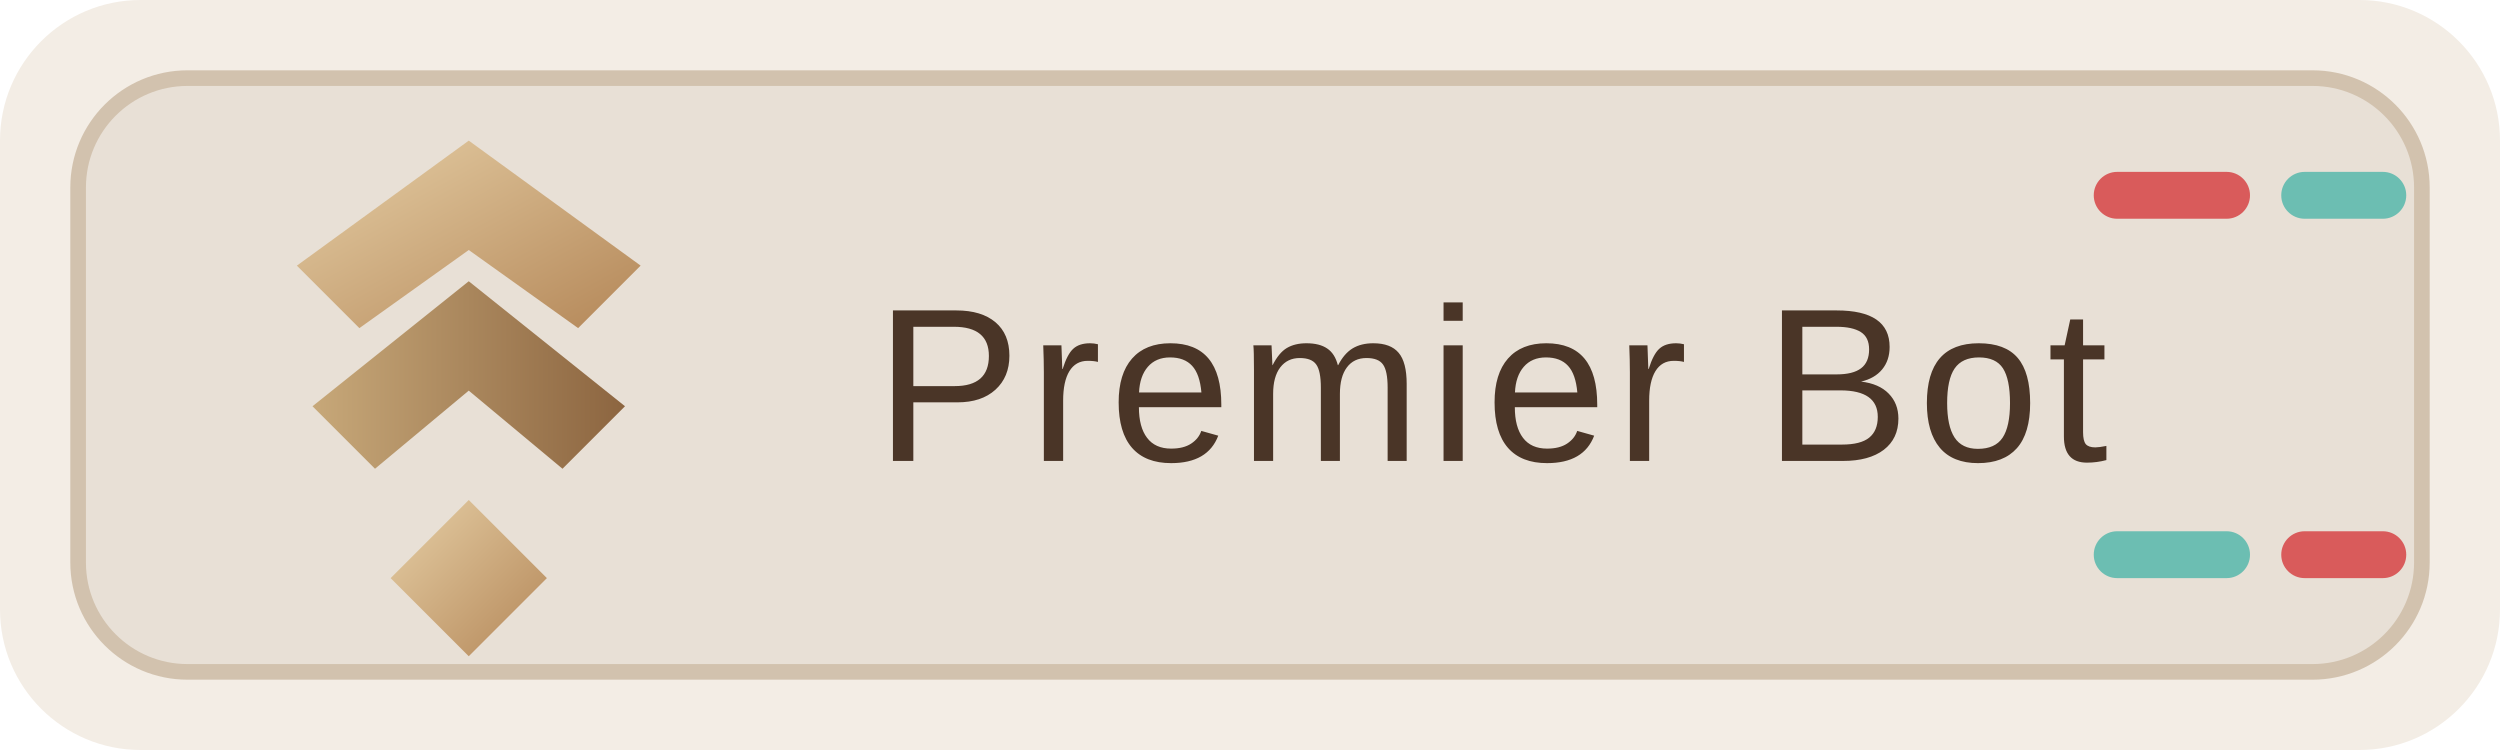
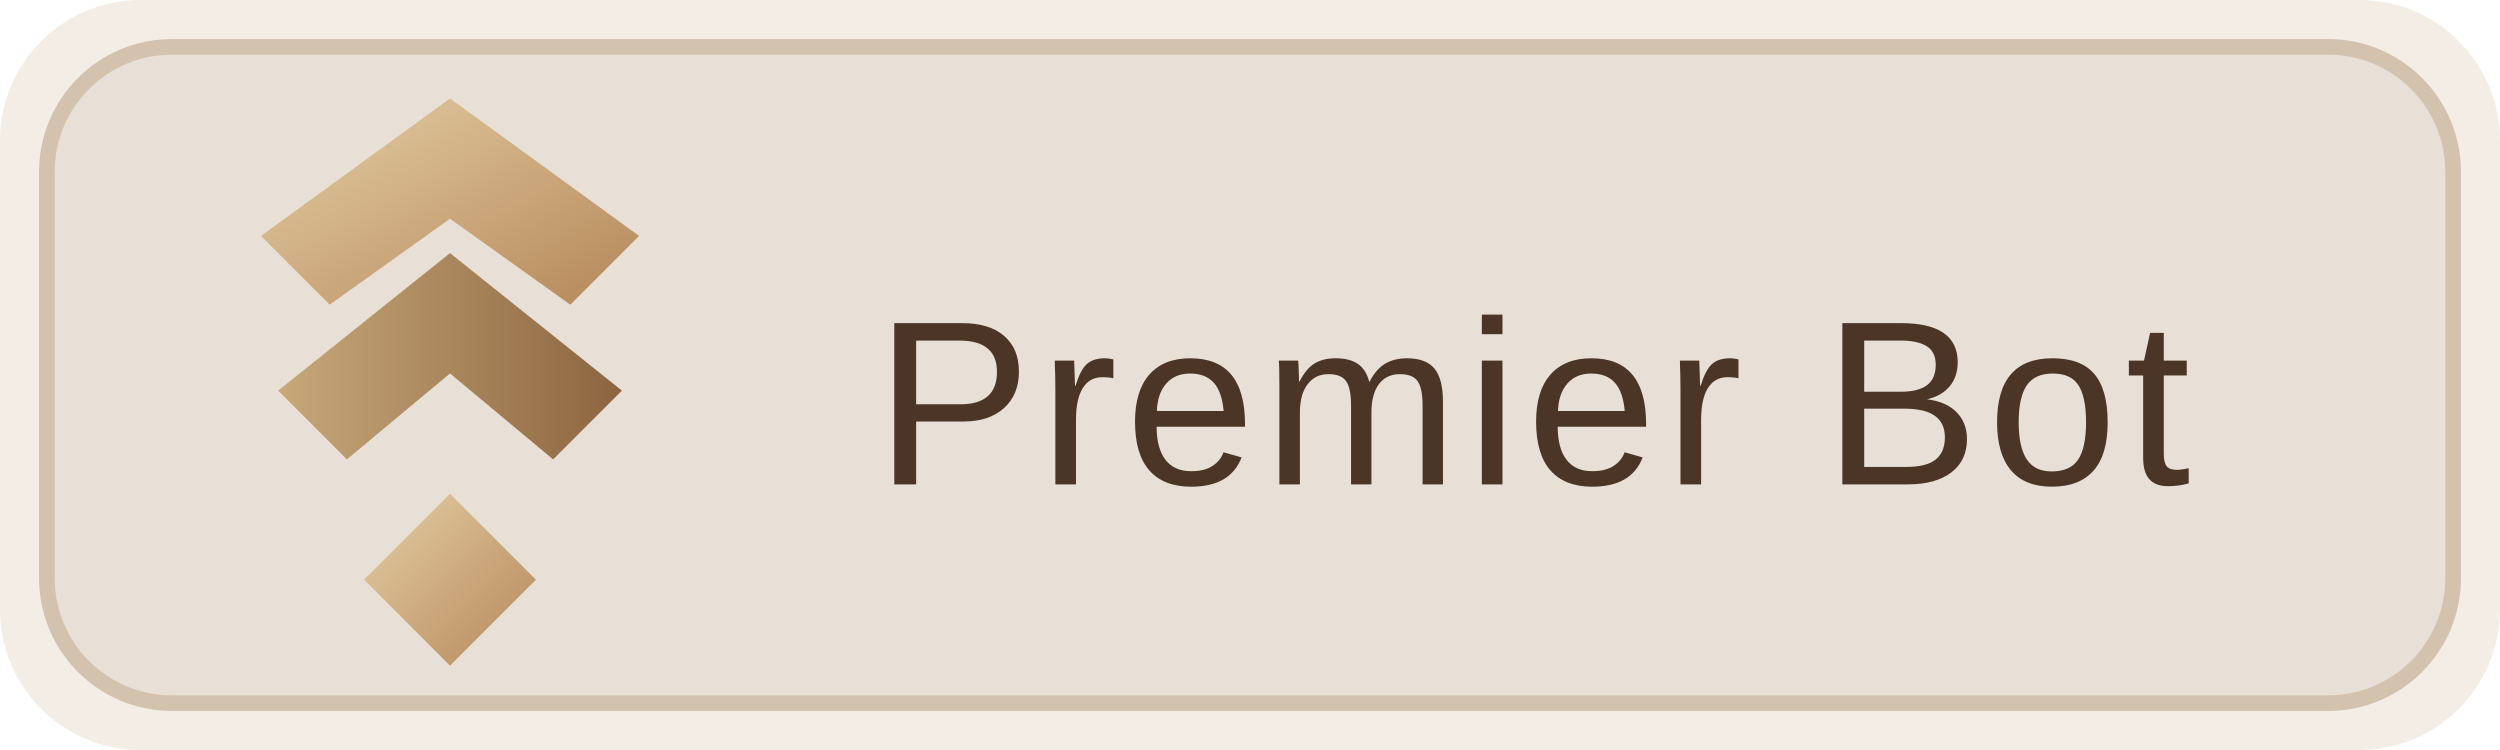
<svg xmlns="http://www.w3.org/2000/svg" width="320" height="96" viewBox="0 0 320 96" role="img" aria-label="Premier Bot">
  <defs>
    <linearGradient id="gold" x1="0" y1="0" x2="1" y2="1">
      <stop offset="0" stop-color="#E6CFA6" />
      <stop offset="1" stop-color="#B48758" />
    </linearGradient>
    <linearGradient id="gold-dark" x1="0" y1="0" x2="1" y2="0">
      <stop offset="0" stop-color="#C7A879" />
      <stop offset="1" stop-color="#8C6540" />
    </linearGradient>
  </defs>
  <rect width="320" height="96" rx="18" fill="#F3EDE5" />
-   <rect x="10" y="10" width="300" height="76" rx="14" fill="#E8E0D6" stroke="#D2C2AE" stroke-width="2" />
-   <g transform="translate(24 12)">
+   <rect x="6" y="6" width="308" height="84" rx="16" fill="#E8E0D6" stroke="#D2C2AE" stroke-width="2" />
+   <g transform="translate(18 6) scale(1.1)">
    <polygon points="36,6 58,22 50,30 36,20 22,30 14,22" fill="url(#gold)" />
    <polygon points="36,24 56,40 48,48 36,38 24,48 16,40" fill="url(#gold-dark)" />
    <polygon points="36,52 46,62 36,72 26,62" fill="url(#gold)" />
  </g>
-   <rect x="268" y="22" width="20" height="6" rx="3" fill="#D95B5B" />
-   <rect x="292" y="22" width="16" height="6" rx="3" fill="#6CBEB2" />
-   <rect x="268" y="68" width="20" height="6" rx="3" fill="#6CBEB2" />
-   <rect x="292" y="68" width="16" height="6" rx="3" fill="#D95B5B" />
-   <text x="112" y="59" font-family="Arial, Helvetica, sans-serif" font-size="28" fill="#4A3527" letter-spacing="1">Premier Bot</text>
+   <text x="112" y="62" font-family="Arial, Helvetica, sans-serif" font-size="30" fill="#4A3527" letter-spacing="1">Premier Bot</text>
</svg>
